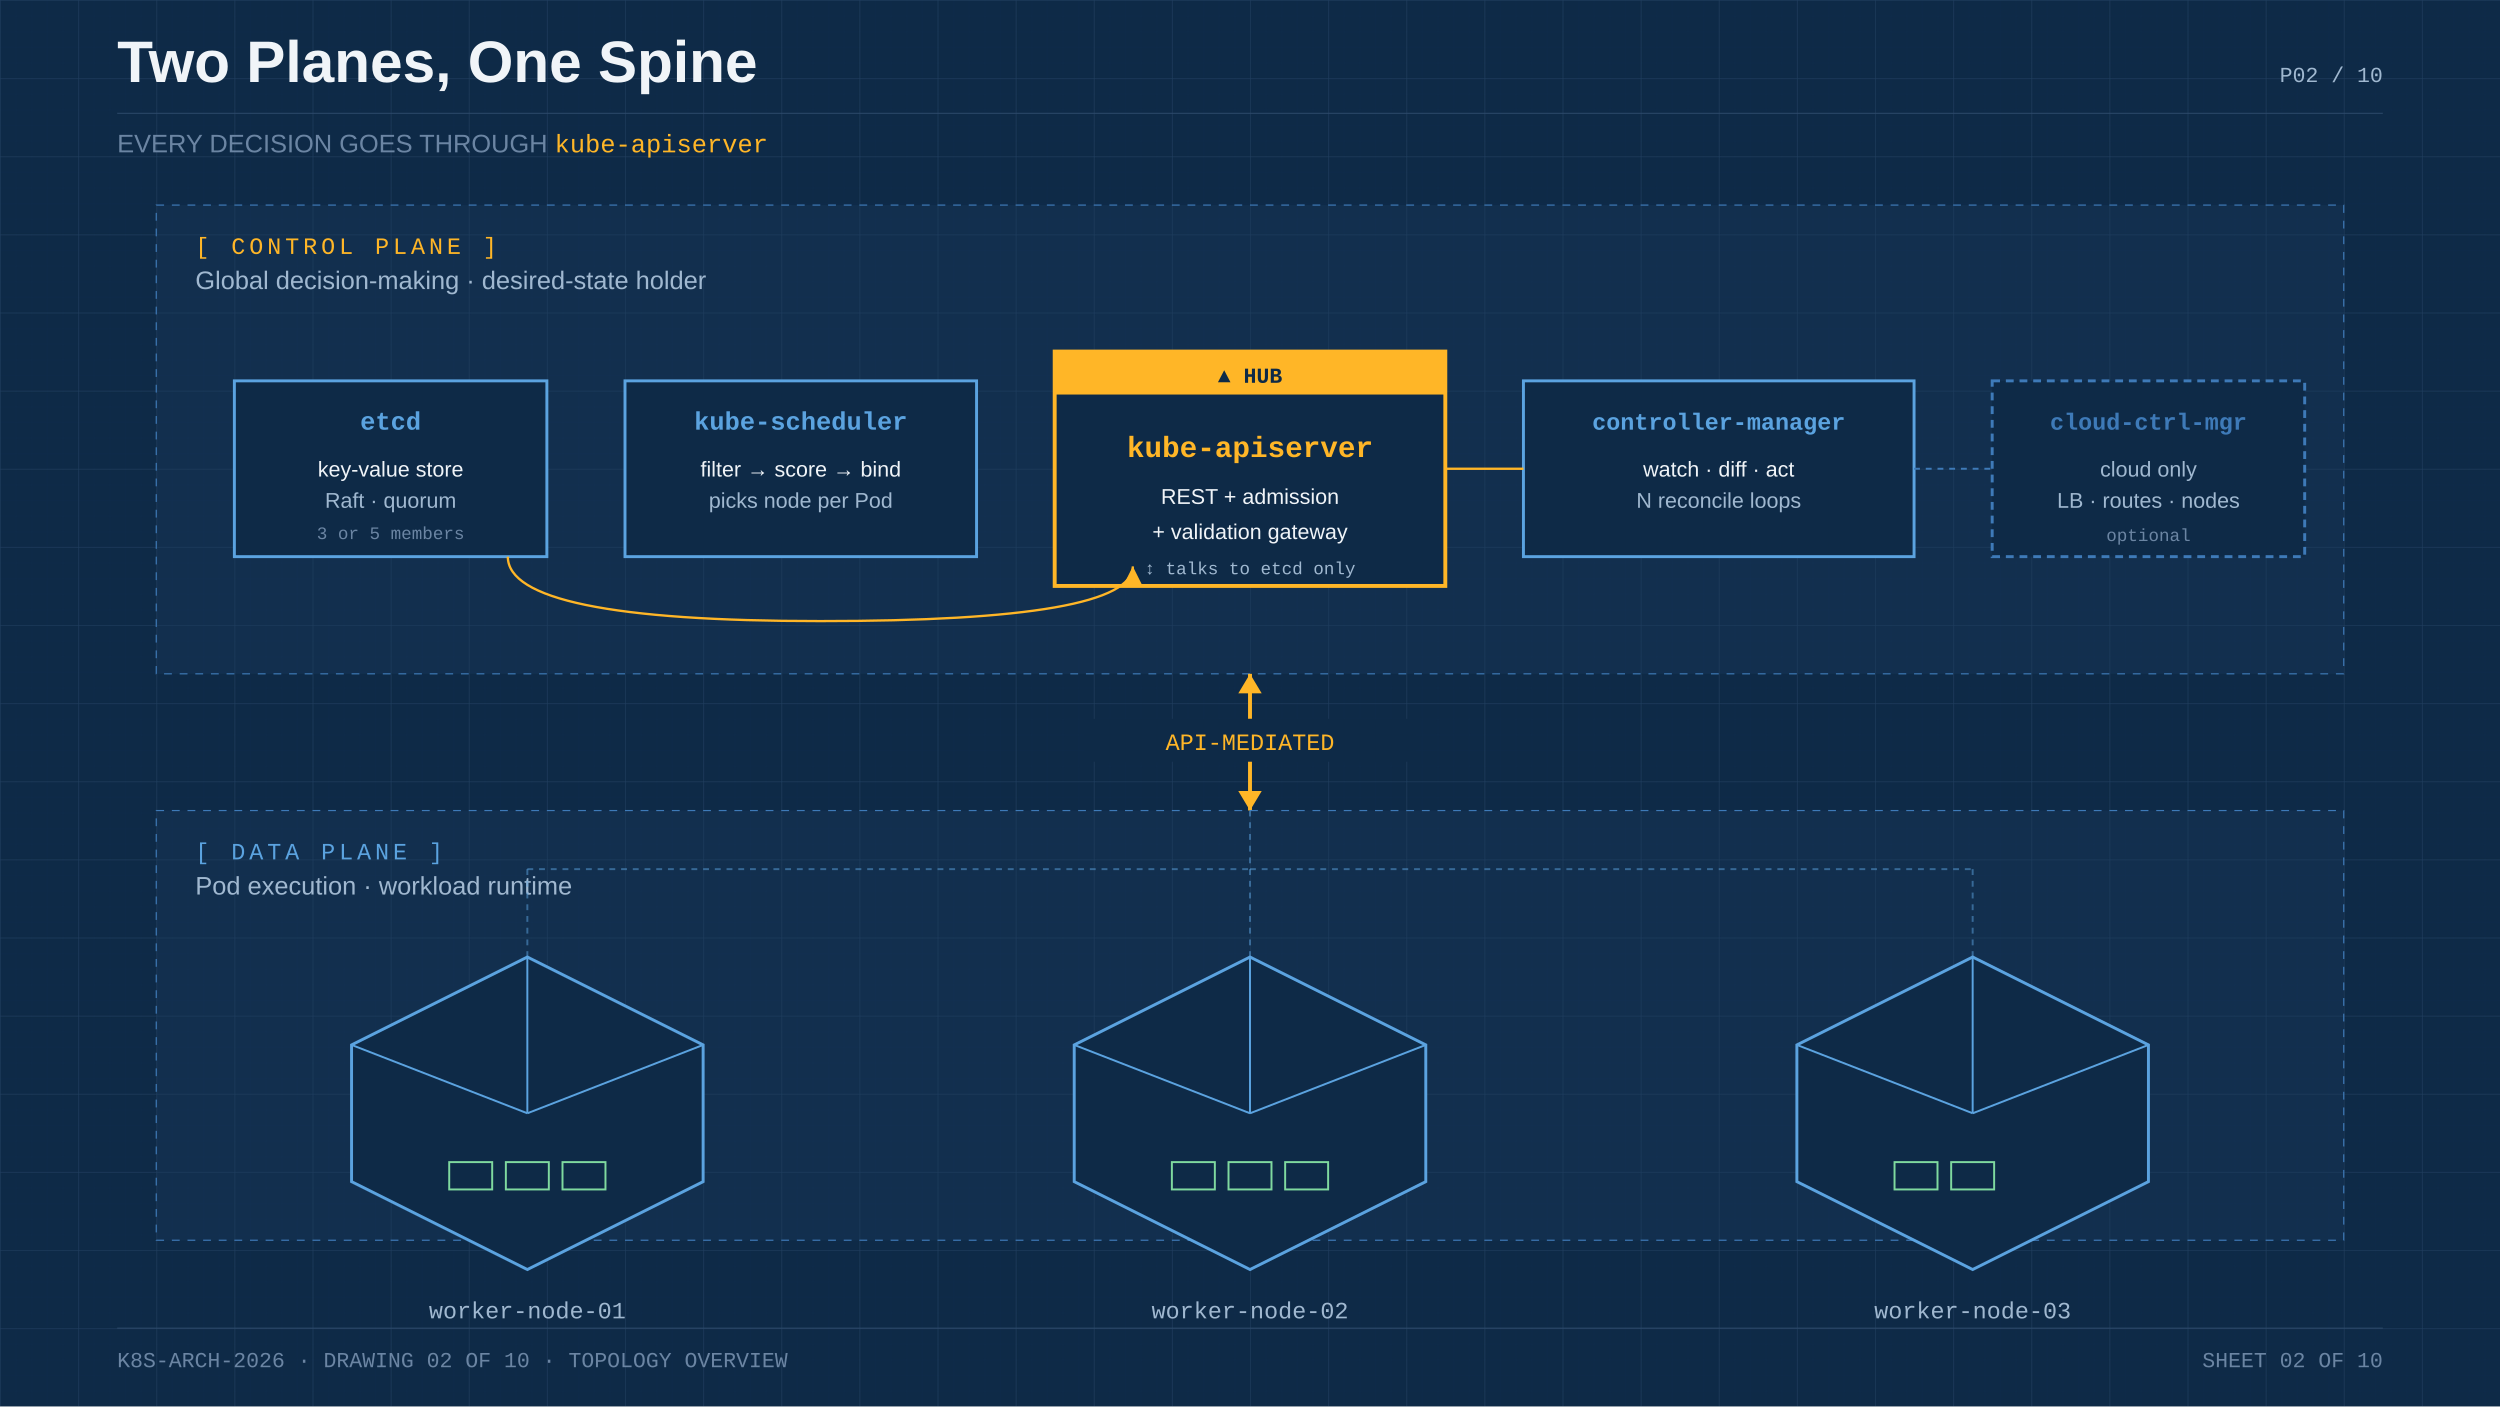
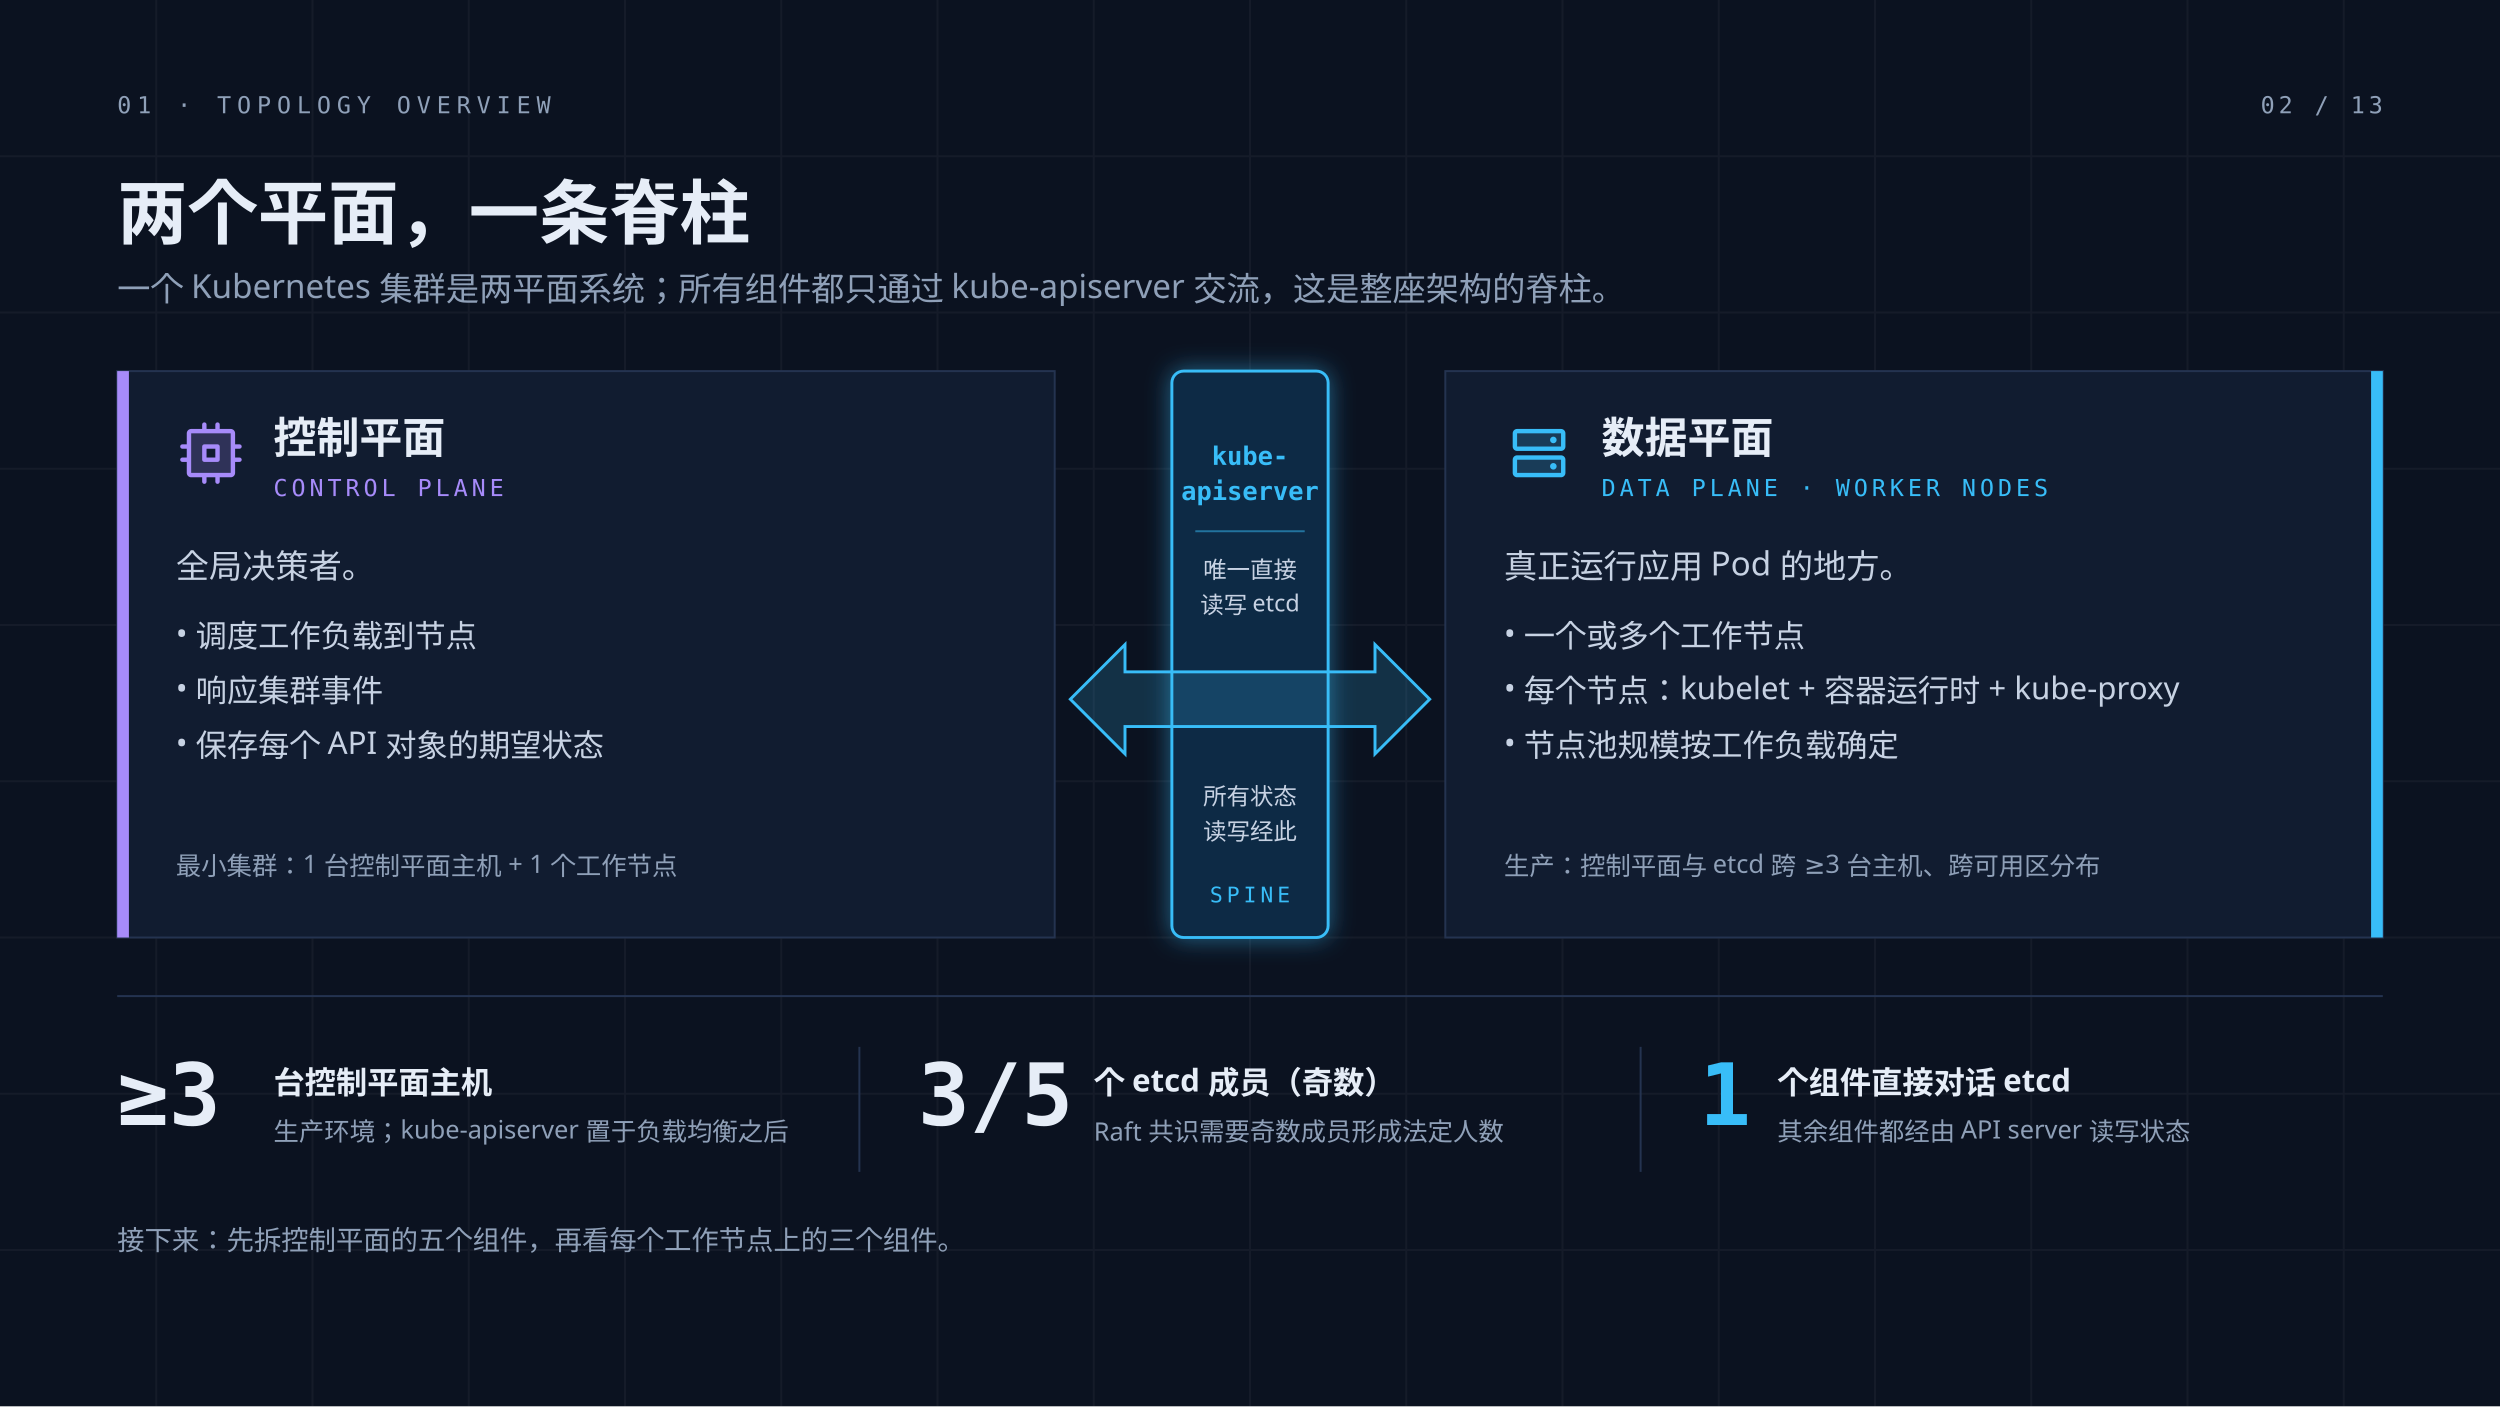
- <svg xmlns="http://www.w3.org/2000/svg" viewBox="0 0 1280 720" width="1280" height="720">
+ <svg xmlns="http://www.w3.org/2000/svg" viewBox="0 0 1280 720" font-family="Microsoft YaHei" data-pptx-page-role="content">
  <defs>
-     <pattern id="bpGridMajor" x="0" y="0" width="40" height="40" patternUnits="userSpaceOnUse" data-pptx-pattern="lgGrid">
-       <rect width="40" height="40" fill="#0E2A47" />
-       <path d="M 40 0 L 0 0 0 40" fill="none" stroke="#2D4A6B" stroke-width="0.6" />
-     </pattern>
-     <pattern id="bpGridMinor" x="0" y="0" width="8" height="8" patternUnits="userSpaceOnUse" data-pptx-pattern="smGrid">
-       <rect width="8" height="8" fill="#0E2A47" />
-       <path d="M 8 0 L 0 0 0 8" fill="none" stroke="#1A3A5C" stroke-width="0.3" />
-     </pattern>
+     <filter id="glowCyan" x="-30%" y="-30%" width="160%" height="160%">
+       <feDropShadow dx="0" dy="0" stdDeviation="6" flood-color="#38BDF8" flood-opacity="0.5" />
+     </filter>
  </defs>
-   <g id="bg">
-     <rect width="1280" height="720" fill="#0E2A47" />
-     <rect width="1280" height="720" fill="url(#bpGridMinor)" opacity="0.4" />
-     <rect width="1280" height="720" fill="url(#bpGridMajor)" opacity="0.6" />
+   <rect id="page-bg" data-pptx-role="background" x="0" y="0" width="1280" height="720" fill="#0B1220" />
+   <path id="page-grid" data-pptx-role="decoration" d="M80 0V720 M160 0V720 M240 0V720 M320 0V720 M400 0V720 M480 0V720 M560 0V720 M640 0V720 M720 0V720 M800 0V720 M880 0V720 M960 0V720 M1040 0V720 M1120 0V720 M1200 0V720 M0 80H1280 M0 160H1280 M0 240H1280 M0 320H1280 M0 400H1280 M0 480H1280 M0 560H1280 M0 640H1280" fill="none" stroke="#FFFFFF" stroke-opacity="0.04" stroke-width="1" />
+   <g id="page-header" data-pptx-role="header" data-pptx-bounds="60 40 1160 26" font-family="Consolas" font-size="12" fill="#8FA0B8">
+     <text x="60" y="58" letter-spacing="3">01 · TOPOLOGY OVERVIEW</text>
+     <text x="1220" y="58" text-anchor="end" letter-spacing="2">02 / 13</text>
  </g>
-   <g id="header">
-     <text x="60" y="42" font-family="Arial, 'Microsoft YaHei', sans-serif" font-size="30" font-weight="bold" fill="#F0F4F8">Two Planes, One Spine</text>
-     <text x="1220" y="42" font-family="Consolas, 'Courier New', monospace" font-size="11" fill="#A0B8D0" text-anchor="end">P02 / 10</text>
-     <line x1="60" y1="58" x2="1220" y2="58" stroke="#2D4A6B" stroke-width="0.5" />
-     <text x="60" y="78" font-family="Arial, 'Microsoft YaHei', sans-serif" font-size="13" fill="#6B85A3">EVERY DECISION GOES THROUGH <tspan fill="#FFB627" font-family="Consolas, 'Courier New', monospace">kube-apiserver</tspan>
-     </text>
+   <g id="p2-title" data-pptx-bounds="60 84 1160 80">
+     <text x="60" y="122" font-size="36" font-weight="bold" fill="#E6EDF7">两个平面，一条脊柱</text>
+     <text x="60" y="154" font-size="17" fill="#8FA0B8">一个 Kubernetes 集群是两平面系统；所有组件都只通过 kube-apiserver 交流，这是整座架构的脊柱。</text>
  </g>
-   <g id="cp-zone-decor">
-     <rect x="80" y="105" width="1120" height="240" fill="#1A3A5C" fill-opacity="0.35" stroke="#3E7AB8" stroke-width="0.6" stroke-dasharray="4 4" />
-     <text x="100" y="130" font-family="Consolas, 'Courier New', monospace" font-size="12" fill="#FFB627" letter-spacing="2">[ CONTROL PLANE ]</text>
-     <text x="100" y="148" font-family="Arial, 'Microsoft YaHei', sans-serif" font-size="13" fill="#A0B8D0">Global decision-making · desired-state holder</text>
+   <g id="p2-control-plane" data-pptx-bounds="60 190 480 290">
+     <rect x="60" y="190" width="480" height="290" fill="#111C30" stroke="#243350" stroke-width="1" />
+     <rect x="60" y="190" width="6" height="290" fill="#A78BFA" />
+     <g transform="translate(90, 214) scale(0.140625)" fill="#A78BFA">
+       <path d="M200,48H56a8,8,0,0,0-8,8V200a8,8,0,0,0,8,8H200a8,8,0,0,0,8-8V56A8,8,0,0,0,200,48ZM152,152H104V104h48Z" opacity="0.2" />
+       <path d="M152,96H104a8,8,0,0,0-8,8v48a8,8,0,0,0,8,8h48a8,8,0,0,0,8-8V104A8,8,0,0,0,152,96Zm-8,48H112V112h32Zm88,0H216V112h16a8,8,0,0,0,0-16H216V56a16,16,0,0,0-16-16H160V24a8,8,0,0,0-16,0V40H112V24a8,8,0,0,0-16,0V40H56A16,16,0,0,0,40,56V96H24a8,8,0,0,0,0,16H40v32H24a8,8,0,0,0,0,16H40v40a16,16,0,0,0,16,16H96v16a8,8,0,0,0,16,0V216h32v16a8,8,0,0,0,16,0V216h40a16,16,0,0,0,16-16V160h16a8,8,0,0,0,0-16Zm-32,56H56V56H200v95.87s0,.09,0,.13,0,.09,0,.13V200Z" />
+     </g>
+     <text x="140" y="232" font-size="22" font-weight="bold" fill="#E6EDF7">控制平面</text>
+     <text x="140" y="254" font-family="Consolas" font-size="12" letter-spacing="2" fill="#A78BFA">CONTROL PLANE</text>
+     <text x="90" y="296" font-size="17" fill="#C7D2E3">全局决策者。</text>
+     <text fill="#C7D2E3" font-size="16" x="90" y="330">• 调度工作负载到节点</text>
+     <text fill="#C7D2E3" font-size="16" x="90" y="358">• 响应集群事件</text>
+     <text fill="#C7D2E3" font-size="16" x="90" y="386">• 保存每个 API 对象的期望状态</text>
+     <text x="90" y="448" font-size="13" fill="#8FA0B8">最小集群：1 台控制平面主机 + 1 个工作节点</text>
  </g>
-   <g id="cp-apiserver">
-     <rect x="540" y="180" width="200" height="120" fill="#0E2A47" stroke="#FFB627" stroke-width="2" />
-     <rect x="540" y="180" width="200" height="22" fill="#FFB627" />
-     <text x="640" y="196" font-family="Consolas, 'Courier New', monospace" font-size="11" fill="#0E2A47" text-anchor="middle" font-weight="bold">▲ HUB</text>
-     <text x="640" y="234" font-family="Consolas, 'Courier New', monospace" font-size="15" fill="#FFB627" text-anchor="middle" font-weight="bold">kube-apiserver</text>
-     <text x="640" y="258" font-family="Arial, 'Microsoft YaHei', sans-serif" font-size="11" fill="#F0F4F8" text-anchor="middle">REST + admission</text>
-     <text x="640" y="276" font-family="Arial, 'Microsoft YaHei', sans-serif" font-size="11" fill="#F0F4F8" text-anchor="middle">+ validation gateway</text>
-     <text x="640" y="294" font-family="Consolas, 'Courier New', monospace" font-size="9" fill="#A0B8D0" text-anchor="middle">↕ talks to etcd only</text>
+   <g id="p2-spine" data-pptx-bounds="548 190 184 290">
+     <rect x="600" y="190" width="80" height="290" rx="6" fill="#0F2A44" stroke="#38BDF8" stroke-width="1.5" filter="url(#glowCyan)" />
+     <text x="640" y="238" text-anchor="middle" font-family="Consolas" font-size="13" font-weight="bold" fill="#38BDF8">kube-</text>
+     <text x="640" y="256" text-anchor="middle" font-family="Consolas" font-size="13" font-weight="bold" fill="#38BDF8">apiserver</text>
+     <line x1="612" y1="272" x2="668" y2="272" stroke="#38BDF8" stroke-opacity="0.5" stroke-width="1" />
+     <text x="640" y="296" text-anchor="middle" font-size="12" fill="#C7D2E3">唯一直接</text>
+     <text x="640" y="314" text-anchor="middle" font-size="12" fill="#C7D2E3">读写 etcd</text>
+     <g id="p2-exchange" data-pptx-authoring="preset" data-pptx-object="shape" data-pptx-prst="leftRightArrow" data-pptx-frame="548 330 184 56" fill="#38BDF8" stroke="#38BDF8" fill-opacity="0.18" stroke-width="1.5">
+       <path d="M 548 358 L 576 330 L 576 344 L 704 344 L 704 330 L 732 358 L 704 386 L 704 372 L 576 372 L 576 386 Z" />
+     </g>
+     <text x="640" y="412" text-anchor="middle" font-size="12" fill="#C7D2E3">所有状态</text>
+     <text x="640" y="430" text-anchor="middle" font-size="12" fill="#C7D2E3">读写经此</text>
+     <text x="640" y="462" text-anchor="middle" font-family="Consolas" font-size="11" letter-spacing="2" fill="#38BDF8">SPINE</text>
  </g>
-   <g id="cp-etcd">
-     <rect x="120" y="195" width="160" height="90" fill="#0E2A47" stroke="#5BA3E0" stroke-width="1.5" />
-     <text x="200" y="220" font-family="Consolas, 'Courier New', monospace" font-size="13" fill="#5BA3E0" text-anchor="middle" font-weight="bold">etcd</text>
-     <text x="200" y="244" font-family="Arial, 'Microsoft YaHei', sans-serif" font-size="11" fill="#F0F4F8" text-anchor="middle">key-value store</text>
-     <text x="200" y="260" font-family="Arial, 'Microsoft YaHei', sans-serif" font-size="11" fill="#A0B8D0" text-anchor="middle">Raft · quorum</text>
-     <text x="200" y="276" font-family="Consolas, 'Courier New', monospace" font-size="9" fill="#6B85A3" text-anchor="middle">3 or 5 members</text>
+   <g id="p2-data-plane" data-pptx-bounds="740 190 480 290">
+     <rect x="740" y="190" width="480" height="290" fill="#111C30" stroke="#243350" stroke-width="1" />
+     <rect x="1214" y="190" width="6" height="290" fill="#38BDF8" />
+     <g transform="translate(770, 214) scale(0.140625)" fill="#38BDF8">
+       <path d="M216,152v48a8,8,0,0,1-8,8H48a8,8,0,0,1-8-8V152a8,8,0,0,1,8-8H208A8,8,0,0,1,216,152ZM208,48H48a8,8,0,0,0-8,8v48a8,8,0,0,0,8,8H208a8,8,0,0,0,8-8V56A8,8,0,0,0,208,48Z" opacity="0.2" />
+       <path d="M208,136H48a16,16,0,0,0-16,16v48a16,16,0,0,0,16,16H208a16,16,0,0,0,16-16V152A16,16,0,0,0,208,136Zm0,64H48V152H208v48Zm0-160H48A16,16,0,0,0,32,56v48a16,16,0,0,0,16,16H208a16,16,0,0,0,16-16V56A16,16,0,0,0,208,40Zm0,64H48V56H208v48ZM192,80a12,12,0,1,1-12-12A12,12,0,0,1,192,80Zm0,96a12,12,0,1,1-12-12A12,12,0,0,1,192,176Z" />
+     </g>
+     <text x="820" y="232" font-size="22" font-weight="bold" fill="#E6EDF7">数据平面</text>
+     <text x="820" y="254" font-family="Consolas" font-size="12" letter-spacing="2" fill="#38BDF8">DATA PLANE · WORKER NODES</text>
+     <text x="770" y="296" font-size="17" fill="#C7D2E3">真正运行应用 Pod 的地方。</text>
+     <text fill="#C7D2E3" font-size="16" x="770" y="330">• 一个或多个工作节点</text>
+     <text fill="#C7D2E3" font-size="16" x="770" y="358">• 每个节点：kubelet + 容器运行时 + kube-proxy</text>
+     <text fill="#C7D2E3" font-size="16" x="770" y="386">• 节点池规模按工作负载确定</text>
+     <text x="770" y="448" font-size="13" fill="#8FA0B8">生产：控制平面与 etcd 跨 ≥3 台主机、跨可用区分布</text>
  </g>
-   <g id="cp-sched">
-     <rect x="320" y="195" width="180" height="90" fill="#0E2A47" stroke="#5BA3E0" stroke-width="1.5" />
-     <text x="410" y="220" font-family="Consolas, 'Courier New', monospace" font-size="13" fill="#5BA3E0" text-anchor="middle" font-weight="bold">kube-scheduler</text>
-     <text x="410" y="244" font-family="Arial, 'Microsoft YaHei', sans-serif" font-size="11" fill="#F0F4F8" text-anchor="middle">filter → score → bind</text>
-     <text x="410" y="260" font-family="Arial, 'Microsoft YaHei', sans-serif" font-size="11" fill="#A0B8D0" text-anchor="middle">picks node per Pod</text>
-   </g>
-   <g id="cp-ctrl">
-     <rect x="780" y="195" width="200" height="90" fill="#0E2A47" stroke="#5BA3E0" stroke-width="1.5" />
-     <text x="880" y="220" font-family="Consolas, 'Courier New', monospace" font-size="12" fill="#5BA3E0" text-anchor="middle" font-weight="bold">controller-manager</text>
-     <text x="880" y="244" font-family="Arial, 'Microsoft YaHei', sans-serif" font-size="11" fill="#F0F4F8" text-anchor="middle">watch · diff · act</text>
-     <text x="880" y="260" font-family="Arial, 'Microsoft YaHei', sans-serif" font-size="11" fill="#A0B8D0" text-anchor="middle">N reconcile loops</text>
-   </g>
-   <g id="cp-cloud">
-     <rect x="1020" y="195" width="160" height="90" fill="#0E2A47" stroke="#3E7AB8" stroke-width="1.5" stroke-dasharray="4 3" />
-     <text x="1100" y="220" font-family="Consolas, 'Courier New', monospace" font-size="12" fill="#3E7AB8" text-anchor="middle" font-weight="bold">cloud-ctrl-mgr</text>
-     <text x="1100" y="244" font-family="Arial, 'Microsoft YaHei', sans-serif" font-size="11" fill="#A0B8D0" text-anchor="middle">cloud only</text>
-     <text x="1100" y="260" font-family="Arial, 'Microsoft YaHei', sans-serif" font-size="11" fill="#A0B8D0" text-anchor="middle">LB · routes · nodes</text>
-     <text x="1100" y="277" font-family="Consolas, 'Courier New', monospace" font-size="9" fill="#6B85A3" text-anchor="middle">optional</text>
-   </g>
-   <g id="cp-zone-decor-arrows">
-     <path d="M 260,285 Q 260,318 420,318 Q 580,318 580,290" fill="none" stroke="#FFB627" stroke-width="1.2" />
-     <polygon points="580,290 575,300 585,300" fill="#FFB627" />
-     <line x1="740" y1="240" x2="780" y2="240" stroke="#FFB627" stroke-width="1.2" />
-     <line x1="980" y1="240" x2="1020" y2="240" stroke="#3E7AB8" stroke-width="1" stroke-dasharray="3 3" />
-   </g>
-   <g id="spine">
-     <line x1="640" y1="345" x2="640" y2="415" stroke="#FFB627" stroke-width="2" />
-     <polygon points="640,415 634,405 646,405" fill="#FFB627" />
-     <polygon points="640,345 634,355 646,355" fill="#FFB627" />
-     <rect x="555" y="368" width="170" height="22" fill="#0E2A47" />
-     <text x="640" y="384" font-family="Consolas, 'Courier New', monospace" font-size="12" fill="#FFB627" text-anchor="middle">API-MEDIATED</text>
-   </g>
-   <g id="dp-zone-decor">
-     <rect x="80" y="415" width="1120" height="220" fill="#1A3A5C" fill-opacity="0.35" stroke="#3E7AB8" stroke-width="0.6" stroke-dasharray="4 4" />
-     <text x="100" y="440" font-family="Consolas, 'Courier New', monospace" font-size="12" fill="#5BA3E0" letter-spacing="2">[ DATA PLANE ]</text>
-     <text x="100" y="458" font-family="Arial, 'Microsoft YaHei', sans-serif" font-size="13" fill="#A0B8D0">Pod execution · workload runtime</text>
-     <line x1="640" y1="415" x2="640" y2="445" stroke="#5BA3E0" stroke-width="1" stroke-dasharray="3 3" opacity="0.5" />
-     <line x1="270" y1="445" x2="640" y2="445" stroke="#5BA3E0" stroke-width="1" stroke-dasharray="3 3" opacity="0.5" />
-     <line x1="640" y1="445" x2="1010" y2="445" stroke="#5BA3E0" stroke-width="1" stroke-dasharray="3 3" opacity="0.5" />
-     <line x1="270" y1="445" x2="270" y2="490" stroke="#5BA3E0" stroke-width="1" stroke-dasharray="3 3" opacity="0.5" />
-     <line x1="640" y1="445" x2="640" y2="490" stroke="#5BA3E0" stroke-width="1" stroke-dasharray="3 3" opacity="0.5" />
-     <line x1="1010" y1="445" x2="1010" y2="490" stroke="#5BA3E0" stroke-width="1" stroke-dasharray="3 3" opacity="0.5" />
-   </g>
-   <g id="dp-node-1">
-     <polygon points="270,490 360,535 360,605 270,650 180,605 180,535" fill="#0E2A47" stroke="#5BA3E0" stroke-width="1.5" />
-     <line x1="270" y1="490" x2="270" y2="570" stroke="#5BA3E0" stroke-width="1" />
-     <line x1="270" y1="570" x2="180" y2="535" stroke="#5BA3E0" stroke-width="1" />
-     <line x1="270" y1="570" x2="360" y2="535" stroke="#5BA3E0" stroke-width="1" />
-     <rect x="230" y="595" width="22" height="14" fill="none" stroke="#7FD99F" stroke-width="1" />
-     <rect x="259" y="595" width="22" height="14" fill="none" stroke="#7FD99F" stroke-width="1" />
-     <rect x="288" y="595" width="22" height="14" fill="none" stroke="#7FD99F" stroke-width="1" />
-     <text x="270" y="675" font-family="Consolas, 'Courier New', monospace" font-size="12" fill="#A0B8D0" text-anchor="middle">worker-node-01</text>
-   </g>
-   <g id="dp-node-2">
-     <polygon points="640,490 730,535 730,605 640,650 550,605 550,535" fill="#0E2A47" stroke="#5BA3E0" stroke-width="1.5" />
-     <line x1="640" y1="490" x2="640" y2="570" stroke="#5BA3E0" stroke-width="1" />
-     <line x1="640" y1="570" x2="550" y2="535" stroke="#5BA3E0" stroke-width="1" />
-     <line x1="640" y1="570" x2="730" y2="535" stroke="#5BA3E0" stroke-width="1" />
-     <rect x="600" y="595" width="22" height="14" fill="none" stroke="#7FD99F" stroke-width="1" />
-     <rect x="629" y="595" width="22" height="14" fill="none" stroke="#7FD99F" stroke-width="1" />
-     <rect x="658" y="595" width="22" height="14" fill="none" stroke="#7FD99F" stroke-width="1" />
-     <text x="640" y="675" font-family="Consolas, 'Courier New', monospace" font-size="12" fill="#A0B8D0" text-anchor="middle">worker-node-02</text>
-   </g>
-   <g id="dp-node-3">
-     <polygon points="1010,490 1100,535 1100,605 1010,650 920,605 920,535" fill="#0E2A47" stroke="#5BA3E0" stroke-width="1.5" />
-     <line x1="1010" y1="490" x2="1010" y2="570" stroke="#5BA3E0" stroke-width="1" />
-     <line x1="1010" y1="570" x2="920" y2="535" stroke="#5BA3E0" stroke-width="1" />
-     <line x1="1010" y1="570" x2="1100" y2="535" stroke="#5BA3E0" stroke-width="1" />
-     <rect x="970" y="595" width="22" height="14" fill="none" stroke="#7FD99F" stroke-width="1" />
-     <rect x="999" y="595" width="22" height="14" fill="none" stroke="#7FD99F" stroke-width="1" />
-     <text x="1010" y="675" font-family="Consolas, 'Courier New', monospace" font-size="12" fill="#A0B8D0" text-anchor="middle">worker-node-03</text>
-   </g>
-   <g id="footer">
-     <line x1="60" y1="680" x2="1220" y2="680" stroke="#2D4A6B" stroke-width="0.5" />
-     <text x="60" y="700" font-family="Consolas, 'Courier New', monospace" font-size="11" fill="#6B85A3">K8S-ARCH-2026 · DRAWING 02 OF 10 · TOPOLOGY OVERVIEW</text>
-     <text x="1220" y="700" font-family="Consolas, 'Courier New', monospace" font-size="11" fill="#6B85A3" text-anchor="end">SHEET 02 OF 10</text>
+   <g id="p2-stats" data-pptx-bounds="60 510 1160 150">
+     <line x1="60" y1="510" x2="1220" y2="510" stroke="#243350" stroke-width="1" />
+     <g id="p2-stat-1">
+       <text x="60" y="576" font-family="Consolas" font-size="44" font-weight="bold" fill="#E6EDF7">≥3</text>
+       <text x="140" y="560" font-size="16" font-weight="bold" fill="#E6EDF7">台控制平面主机</text>
+       <text x="140" y="584" font-size="13" fill="#8FA0B8">生产环境；kube-apiserver 置于负载均衡之后</text>
+     </g>
+     <line x1="440" y1="536" x2="440" y2="600" stroke="#243350" stroke-width="1" />
+     <g id="p2-stat-2">
+       <text x="470" y="576" font-family="Consolas" font-size="44" font-weight="bold" fill="#E6EDF7">3/5</text>
+       <text x="560" y="560" font-size="16" font-weight="bold" fill="#E6EDF7">个 etcd 成员（奇数）</text>
+       <text x="560" y="584" font-size="13" fill="#8FA0B8">Raft 共识需要奇数成员形成法定人数</text>
+     </g>
+     <line x1="840" y1="536" x2="840" y2="600" stroke="#243350" stroke-width="1" />
+     <g id="p2-stat-3">
+       <text x="870" y="576" font-family="Consolas" font-size="44" font-weight="bold" fill="#38BDF8">1</text>
+       <text x="910" y="560" font-size="16" font-weight="bold" fill="#E6EDF7">个组件直接对话 etcd</text>
+       <text x="910" y="584" font-size="13" fill="#8FA0B8">其余组件都经由 API server 读写状态</text>
+     </g>
+     <text x="60" y="640" font-size="14" fill="#8FA0B8">接下来：先拆控制平面的五个组件，再看每个工作节点上的三个组件。</text>
  </g>
</svg>
